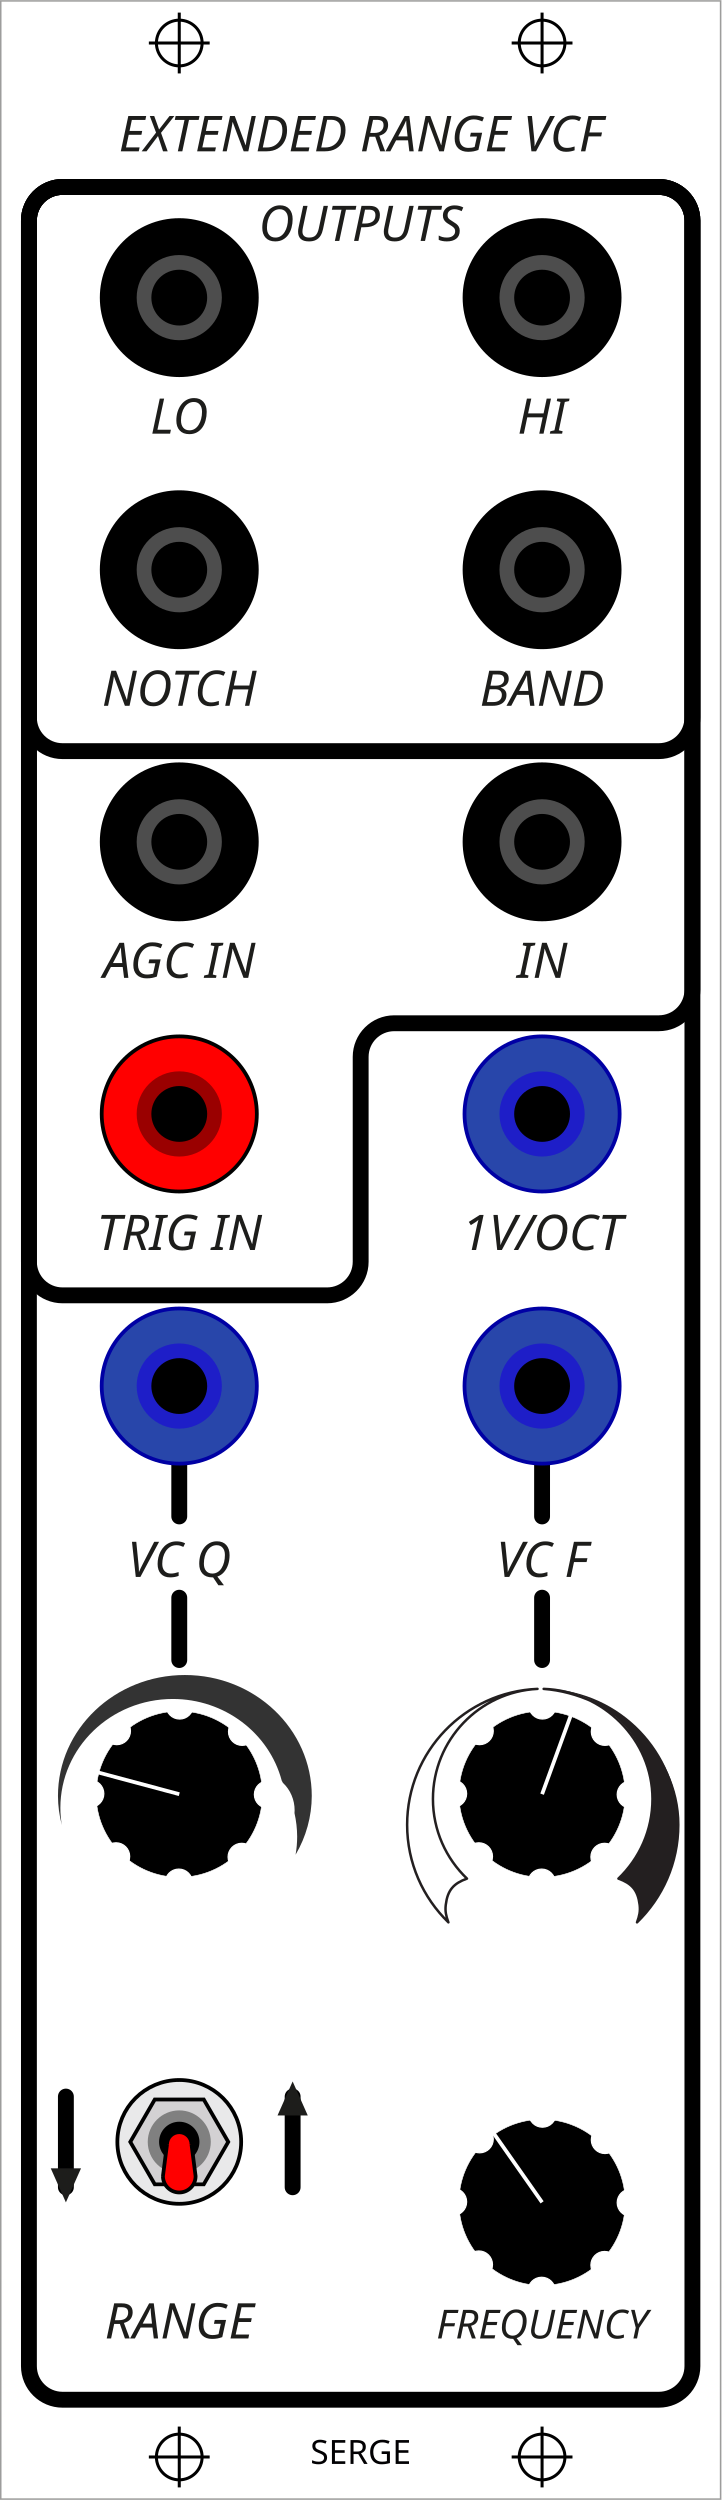
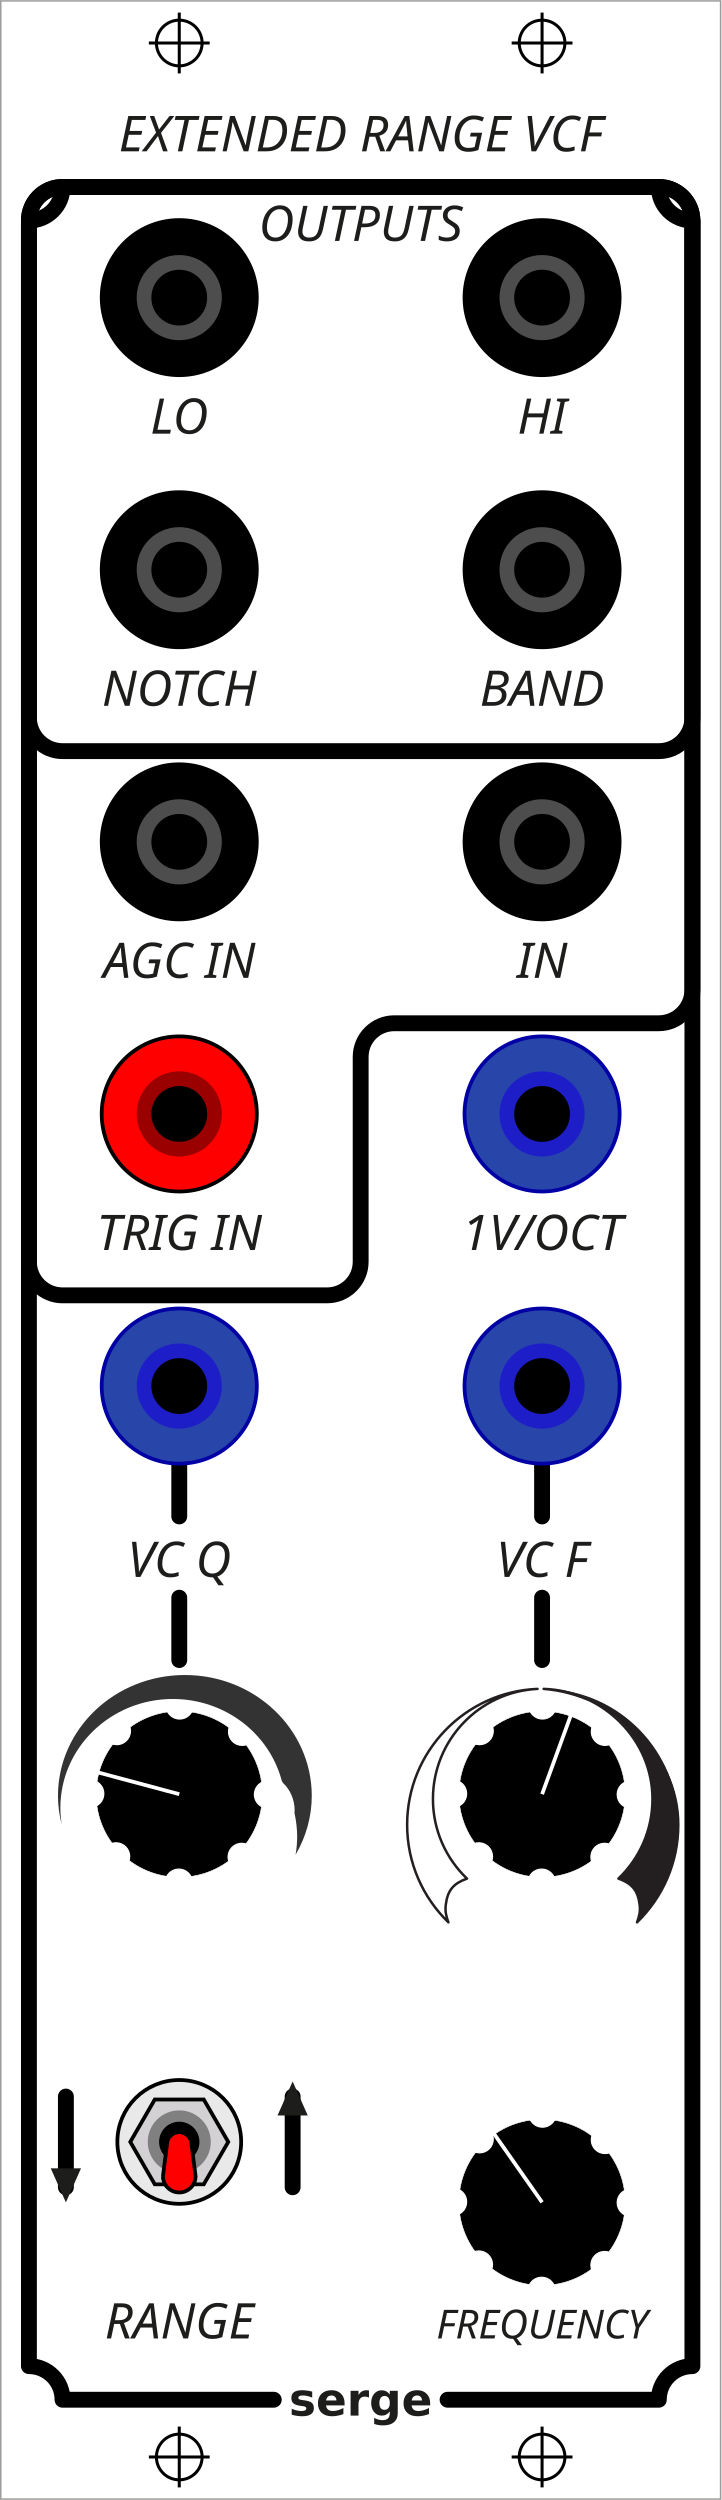
<svg xmlns="http://www.w3.org/2000/svg" xmlns:xlink="http://www.w3.org/1999/xlink" viewBox="0 0 190.866 661.417" height="6.89in" width="1.988in" xml:space="preserve" id="svg-serge" version="1.1">
  <defs id="defs-serge">
    <clipPath id="XMLID_3_-2-2-8-3-0-1-2">
      <use id="use7823-3-2-4-9-0-0" xlink:href="#XMLID_1_" x="0" y="0" width="100%" height="100%" />
    </clipPath>
    <circle id="XMLID_1_" cx="20.975" cy="20.926" r="18.024" />
    <clipPath clipPathUnits="userSpaceOnUse" id="clipPath9741-4">
      <path d="M 0,72 H 72 V 0 H 0 Z" id="path9739-7" />
    </clipPath>
  </defs>
  <g id="layer-Background">
    <rect id="background-white" x="0" y="0" width="190.866" height="661.417" style="fill:#ffffff;fill-opacity:1;stroke:none" />
    <rect x="0.2" y="0.2" width="190.466" height="661.017" style="fill:none;stroke:#9d9d9c;stroke-width:0.4" />
  </g>
  <g id="layer-Linework" transform="translate(-48.5669 -5.2913)">
-     <path d="M 56.22,63.611 A 8.89,8.89 0 0 1 65.11,54.721 L 222.89,54.721 A 8.89,8.89 0 0 1 231.78,63.611 L 231.78,631.332 A 8.89,8.89 0 0 1 222.89,640.221 L 65.11,640.221 A 8.89,8.89 0 0 1 56.22,631.332 Z" style="display:inline;fill:none;stroke:#000000;stroke-width:4.2;stroke-linecap:round;stroke-linejoin:round" />
+     <path d="M 167.000,640.221 L 222.890,640.221 A 8.89,8.89 0 0 1 231.780,631.332 L 231.780,63.611 A 8.89,8.89 0 0 1 222.890,54.721 L 65.110,54.721 A 8.89,8.89 0 0 1 56.220,63.611 L 56.220,631.332 A 8.89,8.89 0 0 1 65.110,640.221 L 121.000,640.221" style="display:inline;fill:none;stroke:#000000;stroke-width:4.2;stroke-linecap:round;stroke-linejoin:round" />
+     <text x="144.000" y="644.421" style="font-family:'Futura','Century Gothic','DejaVu Sans',sans-serif;font-weight:bold;font-size:12px;text-anchor:middle;fill:#1d1d1b">serge</text>
    <text x="144.0" y="45.291" style="font-variant:normal;font-weight:normal;font-stretch:normal;font-size:13.1px;font-family:Futura;-inkscape-font-specification:'Futura Bold';font-variant-ligatures:normal;font-variant-caps:normal;font-variant-numeric:normal;font-variant-east-asian:normal;text-align:center;writing-mode:lr-tb;text-anchor:middle;display:inline;fill:#1d1d1b;fill-opacity:1;fill-rule:nonzero;stroke:none;stroke-width:1.332;font-style:oblique">EXTENDED RANGE VCF</text>
    <path d="M 56.22,63.611 A 8.89,8.89 0 0 1 65.11,54.721 L 222.89,54.721 A 8.89,8.89 0 0 1 231.78,63.611 L 231.78,195.11 A 8.89,8.89 0 0 1 222.89,204 L 65.11,204 A 8.89,8.89 0 0 1 56.22,195.11 Z" style="display:inline;fill:none;stroke:#000000;stroke-width:4.2;stroke-linecap:round;stroke-linejoin:round" />
    <text x="144.0" y="69" style="font-variant:normal;font-weight:normal;font-stretch:normal;font-size:13.0px;font-family:Futura;-inkscape-font-specification:'Futura Bold';font-variant-ligatures:normal;font-variant-caps:normal;font-variant-numeric:normal;font-variant-east-asian:normal;text-align:center;writing-mode:lr-tb;text-anchor:middle;display:inline;fill:#1d1d1b;fill-opacity:1;fill-rule:nonzero;stroke:none;stroke-width:1.332;font-style:oblique">OUTPUTS</text>
    <text x="96.0" y="120" style="font-variant:normal;font-weight:normal;font-stretch:normal;font-size:13.0px;font-family:Futura;-inkscape-font-specification:'Futura Bold';font-variant-ligatures:normal;font-variant-caps:normal;font-variant-numeric:normal;font-variant-east-asian:normal;text-align:center;writing-mode:lr-tb;text-anchor:middle;display:inline;fill:#1d1d1b;fill-opacity:1;fill-rule:nonzero;stroke:none;stroke-width:1.332;font-style:oblique">LO</text>
    <text x="192.0" y="120" style="font-variant:normal;font-weight:normal;font-stretch:normal;font-size:13.0px;font-family:Futura;-inkscape-font-specification:'Futura Bold';font-variant-ligatures:normal;font-variant-caps:normal;font-variant-numeric:normal;font-variant-east-asian:normal;text-align:center;writing-mode:lr-tb;text-anchor:middle;display:inline;fill:#1d1d1b;fill-opacity:1;fill-rule:nonzero;stroke:none;stroke-width:1.332;font-style:oblique">HI</text>
    <text x="96.0" y="192" style="font-variant:normal;font-weight:normal;font-stretch:normal;font-size:13.0px;font-family:Futura;-inkscape-font-specification:'Futura Bold';font-variant-ligatures:normal;font-variant-caps:normal;font-variant-numeric:normal;font-variant-east-asian:normal;text-align:center;writing-mode:lr-tb;text-anchor:middle;display:inline;fill:#1d1d1b;fill-opacity:1;fill-rule:nonzero;stroke:none;stroke-width:1.332;font-style:oblique">NOTCH</text>
    <text x="192.0" y="192" style="font-variant:normal;font-weight:normal;font-stretch:normal;font-size:13.0px;font-family:Futura;-inkscape-font-specification:'Futura Bold';font-variant-ligatures:normal;font-variant-caps:normal;font-variant-numeric:normal;font-variant-east-asian:normal;text-align:center;writing-mode:lr-tb;text-anchor:middle;display:inline;fill:#1d1d1b;fill-opacity:1;fill-rule:nonzero;stroke:none;stroke-width:1.332;font-style:oblique">BAND</text>
    <path d="M 56.22,63.611 A 8.89,8.89 0 0 1 65.11,54.721 L 222.89,54.721 A 8.89,8.89 0 0 1 231.78,63.611 L 231.78,267.11 A 8.89,8.89 0 0 1 222.89,276 L 152.89,276 A 8.89,8.89 0 0 0 144,284.89 L 144,339.11 A 8.89,8.89 0 0 1 135.11,348 L 65.11,348 A 8.89,8.89 0 0 1 56.22,339.11 Z" style="display:inline;fill:none;stroke:#000000;stroke-width:4.2;stroke-linecap:round;stroke-linejoin:round" />
    <text x="96.0" y="264" style="font-variant:normal;font-weight:normal;font-stretch:normal;font-size:13.0px;font-family:Futura;-inkscape-font-specification:'Futura Bold';font-variant-ligatures:normal;font-variant-caps:normal;font-variant-numeric:normal;font-variant-east-asian:normal;text-align:center;writing-mode:lr-tb;text-anchor:middle;display:inline;fill:#1d1d1b;fill-opacity:1;fill-rule:nonzero;stroke:none;stroke-width:1.332;font-style:oblique">AGC IN</text>
    <text x="192.0" y="264" style="font-variant:normal;font-weight:normal;font-stretch:normal;font-size:13.0px;font-family:Futura;-inkscape-font-specification:'Futura Bold';font-variant-ligatures:normal;font-variant-caps:normal;font-variant-numeric:normal;font-variant-east-asian:normal;text-align:center;writing-mode:lr-tb;text-anchor:middle;display:inline;fill:#1d1d1b;fill-opacity:1;fill-rule:nonzero;stroke:none;stroke-width:1.332;font-style:oblique">IN</text>
    <text x="96.0" y="336" style="font-variant:normal;font-weight:normal;font-stretch:normal;font-size:13.0px;font-family:Futura;-inkscape-font-specification:'Futura Bold';font-variant-ligatures:normal;font-variant-caps:normal;font-variant-numeric:normal;font-variant-east-asian:normal;text-align:center;writing-mode:lr-tb;text-anchor:middle;display:inline;fill:#1d1d1b;fill-opacity:1;fill-rule:nonzero;stroke:none;stroke-width:1.332;font-style:oblique">TRIG IN</text>
    <text x="192.0" y="336" style="font-variant:normal;font-weight:normal;font-stretch:normal;font-size:13.0px;font-family:Futura;-inkscape-font-specification:'Futura Bold';font-variant-ligatures:normal;font-variant-caps:normal;font-variant-numeric:normal;font-variant-east-asian:normal;text-align:center;writing-mode:lr-tb;text-anchor:middle;display:inline;fill:#1d1d1b;fill-opacity:1;fill-rule:nonzero;stroke:none;stroke-width:1.332;font-style:oblique">1V/OCT</text>
    <text x="96.0" y="422.5" style="font-variant:normal;font-weight:normal;font-stretch:normal;font-size:13.0px;font-family:Futura;-inkscape-font-specification:'Futura Bold';font-variant-ligatures:normal;font-variant-caps:normal;font-variant-numeric:normal;font-variant-east-asian:normal;text-align:center;writing-mode:lr-tb;text-anchor:middle;display:inline;fill:#1d1d1b;fill-opacity:1;fill-rule:nonzero;stroke:none;stroke-width:1.332;font-style:oblique">VC Q</text>
    <path d="M 96.000,386.518 L 96.000,406.500" style="display:inline;fill:none;stroke:#000000;stroke-width:4.2;stroke-linecap:round;stroke-linejoin:round;stroke-dasharray:none;stroke-opacity:1" />
    <path d="M 96.000,428.000 L 96.000,444.500" style="display:inline;fill:none;stroke:#000000;stroke-width:4.2;stroke-linecap:round;stroke-linejoin:round;stroke-dasharray:none;stroke-opacity:1" />
    <g transform="matrix(1.333333,0.0,0.0,-1.333333,0.0,636)">
      <path d="m 97.483,484.46 c -18.547,0 -33.579,14.323 -33.579,31.995 0.013,2.6 0.355,5.183 1.021,7.699 -0.251,-1.495 -0.38,-3.011 -0.385,-4.527 0,-15.921 13.328,-28.828 29.771,-28.828 13.577,0.011 25.432,8.912 28.812,21.641 0.099,0.176 0.199,0.353 0.292,0.536 1.979,1.855 3.109,4.495 3.109,7.265 0,0.251 -0.016,0.5 -0.036,0.751 0.457,2.041 0.697,4.135 0.708,6.233 0,1.605 -0.147,3.209 -0.417,4.787 2.792,-4.755 4.267,-10.109 4.281,-15.557 0,-17.667 -15.036,-31.995 -33.577,-31.995 z" style="display:inline;fill:#333333;fill-opacity:1;fill-rule:evenodd;stroke:none;stroke-width:1.333" id="path46344-1-8-8-2-3-0-s20" transform="matrix(0.75,0,0,-0.75,0,504)" />
    </g>
    <text x="192.0" y="422.5" style="font-variant:normal;font-weight:normal;font-stretch:normal;font-size:13.0px;font-family:Futura;-inkscape-font-specification:'Futura Bold';font-variant-ligatures:normal;font-variant-caps:normal;font-variant-numeric:normal;font-variant-east-asian:normal;text-align:center;writing-mode:lr-tb;text-anchor:middle;display:inline;fill:#1d1d1b;fill-opacity:1;fill-rule:nonzero;stroke:none;stroke-width:1.332;font-style:oblique">VC F</text>
    <path d="M 192.000,386.518 L 192.000,406.500" style="display:inline;fill:none;stroke:#000000;stroke-width:4.2;stroke-linecap:round;stroke-linejoin:round;stroke-dasharray:none;stroke-opacity:1" />
    <path d="M 192.000,428.000 L 192.000,444.500" style="display:inline;fill:none;stroke:#000000;stroke-width:4.2;stroke-linecap:round;stroke-linejoin:round;stroke-dasharray:none;stroke-opacity:1" />
    <g transform="matrix(1.333333,0.0,0.0,-1.333333,-0.332287,635.9909)">
      <g id="g7285-s25" clip-path="url(#clipPath9741-4)" transform="translate(107.967,79.18013)" style="display:inline">
        <g id="g7275-s25" transform="translate(35.376,58.7168)">
          <path d="m 0,0 c -11.559,-0.587 -20.751,-10.145 -20.751,-21.85 0,-6.213 2.595,-11.818 6.755,-15.801 -2.604,-0.934 -3.856,-2.241 -4.209,-5.207 -0.153,-1.282 0.053,-2.19 0.522,-3.475 -5.048,4.906 -8.19,11.765 -8.19,19.361 0,14.534 11.484,26.38 25.873,26.972 z" style="fill:none;stroke:#231f20;stroke-width:0.5;stroke-linecap:round;stroke-linejoin:round;stroke-miterlimit:146;stroke-dasharray:none;stroke-opacity:1" id="path7273-s25" />
        </g>
        <g id="g7279-s25" transform="translate(37.4404,58.7168)">
          <path d="m 0,0 c 11.56,-0.587 20.751,-10.145 20.751,-21.85 0,-6.213 -2.596,-11.818 -6.756,-15.801 2.605,-0.934 3.857,-2.241 4.21,-5.207 0.153,-1.282 -0.053,-2.19 -0.522,-3.475 5.048,4.906 8.19,11.765 8.19,19.361 C 25.873,-12.438 14.389,-0.592 0,0" style="fill:#231f20;fill-opacity:1;fill-rule:nonzero;stroke:none" id="path7277-s25" />
        </g>
        <g id="g7283-s25" transform="translate(37.4404,58.7168)">
          <path d="M -0.844,0 C 11.003,-0.372 20.751,-10.145 20.751,-21.85 c 0,-6.213 -2.596,-11.818 -6.756,-15.801 2.605,-0.934 3.857,-2.241 4.21,-5.207 0.153,-1.282 -0.053,-2.19 -0.522,-3.475 5.048,4.906 8.19,11.765 8.19,19.361 0,14.534 -13.237,25.949 -26.717,26.972 z" style="fill:none;stroke:#231f20;stroke-width:0.5;stroke-linecap:round;stroke-linejoin:round;stroke-miterlimit:146;stroke-dasharray:none;stroke-opacity:1" id="path7281-s25" />
        </g>
      </g>
    </g>
    <path d="M 66.000,560.000 L 66.000,584.000" style="display:inline;fill:none;stroke:#000000;stroke-width:4.2;stroke-linecap:round;stroke-linejoin:round;stroke-dasharray:none;stroke-opacity:1" />
    <path d="M 66.00,588.00 L 62.00,579.00 L 70.00,579.00 Z" style="fill:#1d1d1b;stroke:none" />
    <path d="M 126.000,584.000 L 126.000,560.000" style="display:inline;fill:none;stroke:#000000;stroke-width:4.2;stroke-linecap:round;stroke-linejoin:round;stroke-dasharray:none;stroke-opacity:1" />
    <path d="M 126.00,556.00 L 130.00,565.00 L 122.00,565.00 Z" style="fill:#1d1d1b;stroke:none" />
    <text x="96.0" y="624" style="font-variant:normal;font-weight:normal;font-stretch:normal;font-size:13.0px;font-family:Futura;-inkscape-font-specification:'Futura Bold';font-variant-ligatures:normal;font-variant-caps:normal;font-variant-numeric:normal;font-variant-east-asian:normal;text-align:center;writing-mode:lr-tb;text-anchor:middle;display:inline;fill:#1d1d1b;fill-opacity:1;fill-rule:nonzero;stroke:none;stroke-width:1.332;font-style:oblique">RANGE</text>
    <text x="192.0" y="624" style="font-variant:normal;font-weight:normal;font-stretch:normal;font-size:10.6px;font-family:Futura;-inkscape-font-specification:'Futura Bold';font-variant-ligatures:normal;font-variant-caps:normal;font-variant-numeric:normal;font-variant-east-asian:normal;text-align:center;writing-mode:lr-tb;text-anchor:middle;display:inline;fill:#1d1d1b;fill-opacity:1;fill-rule:nonzero;stroke:none;stroke-width:1.332;font-style:oblique">FREQUENCY</text>
-     <text x="144.0" y="657.209" style="font-style:normal;font-variant:normal;font-weight:normal;font-stretch:normal;font-size:8.848px;font-family:Futura;-inkscape-font-specification:'Futura Bold';font-variant-ligatures:normal;font-variant-caps:normal;font-variant-numeric:normal;font-variant-east-asian:normal;text-align:center;writing-mode:lr-tb;text-anchor:middle;display:inline;fill:#020103;fill-opacity:1;fill-rule:nonzero;stroke:none;stroke-width:0.999">SERGE</text>
  </g>
  <g id="layer-XXX" transform="translate(-48.5669 -5.2913)">
    <g transform="matrix(1,0,0,1,-95.95958,-72.1832)">
      <g style="display:inline" id="g46362-5-5-s1" transform="matrix(1.333333,0,0,-1.333333,-192.0404,468.1833)">
        <g transform="matrix(1,0,0,0.997611,0,504)" id="g46352-9-9-s1">
          <path id="path46350-9-1-s1" style="fill:none;stroke:#1d1d1b;stroke-width:1.802;stroke-linecap:butt;stroke-linejoin:miter;stroke-miterlimit:8.825;stroke-dasharray:none;stroke-opacity:1" d="m 282.828,-265.474 10.344,-10.345" />
        </g>
        <g id="g46360-2-3-s1">
          <g id="g46358-5-2-s1">
            <g transform="matrix(1,0,0,0.997611,0,504)" id="g46356-6-0-s1">
              <path id="path46354-1-9-s1" style="fill:none;stroke:#1d1d1b;stroke-width:1.802;stroke-linecap:butt;stroke-linejoin:miter;stroke-miterlimit:8.825;stroke-dasharray:none;stroke-opacity:1" d="m 293.172,-265.474 -10.344,-10.345" />
            </g>
          </g>
        </g>
      </g>
    </g>
    <g transform="matrix(1,0,0,1,0.04042,-72.1832)">
      <g style="display:inline" id="g46362-5-5-s3" transform="matrix(1.333333,0,0,-1.333333,-192.0404,468.1833)">
        <g transform="matrix(1,0,0,0.997611,0,504)" id="g46352-9-9-s3">
          <path id="path46350-9-1-s3" style="fill:none;stroke:#1d1d1b;stroke-width:1.802;stroke-linecap:butt;stroke-linejoin:miter;stroke-miterlimit:8.825;stroke-dasharray:none;stroke-opacity:1" d="m 282.828,-265.474 10.344,-10.345" />
        </g>
        <g id="g46360-2-3-s3">
          <g id="g46358-5-2-s3">
            <g transform="matrix(1,0,0,0.997611,0,504)" id="g46356-6-0-s3">
              <path id="path46354-1-9-s3" style="fill:none;stroke:#1d1d1b;stroke-width:1.802;stroke-linecap:butt;stroke-linejoin:miter;stroke-miterlimit:8.825;stroke-dasharray:none;stroke-opacity:1" d="m 293.172,-265.474 -10.344,-10.345" />
            </g>
          </g>
        </g>
      </g>
    </g>
    <g transform="matrix(1,0,0,1,-95.95958,-0.183198)">
      <g style="display:inline" id="g46362-5-5-s5" transform="matrix(1.333333,0,0,-1.333333,-192.0404,468.1833)">
        <g transform="matrix(1,0,0,0.997611,0,504)" id="g46352-9-9-s5">
          <path id="path46350-9-1-s5" style="fill:none;stroke:#1d1d1b;stroke-width:1.802;stroke-linecap:butt;stroke-linejoin:miter;stroke-miterlimit:8.825;stroke-dasharray:none;stroke-opacity:1" d="m 282.828,-265.474 10.344,-10.345" />
        </g>
        <g id="g46360-2-3-s5">
          <g id="g46358-5-2-s5">
            <g transform="matrix(1,0,0,0.997611,0,504)" id="g46356-6-0-s5">
              <path id="path46354-1-9-s5" style="fill:none;stroke:#1d1d1b;stroke-width:1.802;stroke-linecap:butt;stroke-linejoin:miter;stroke-miterlimit:8.825;stroke-dasharray:none;stroke-opacity:1" d="m 293.172,-265.474 -10.344,-10.345" />
            </g>
          </g>
        </g>
      </g>
    </g>
    <g transform="matrix(1,0,0,1,0.04042,-0.183198)">
      <g style="display:inline" id="g46362-5-5-s7" transform="matrix(1.333333,0,0,-1.333333,-192.0404,468.1833)">
        <g transform="matrix(1,0,0,0.997611,0,504)" id="g46352-9-9-s7">
          <path id="path46350-9-1-s7" style="fill:none;stroke:#1d1d1b;stroke-width:1.802;stroke-linecap:butt;stroke-linejoin:miter;stroke-miterlimit:8.825;stroke-dasharray:none;stroke-opacity:1" d="m 282.828,-265.474 10.344,-10.345" />
        </g>
        <g id="g46360-2-3-s7">
          <g id="g46358-5-2-s7">
            <g transform="matrix(1,0,0,0.997611,0,504)" id="g46356-6-0-s7">
              <path id="path46354-1-9-s7" style="fill:none;stroke:#1d1d1b;stroke-width:1.802;stroke-linecap:butt;stroke-linejoin:miter;stroke-miterlimit:8.825;stroke-dasharray:none;stroke-opacity:1" d="m 293.172,-265.474 -10.344,-10.345" />
            </g>
          </g>
        </g>
      </g>
    </g>
    <g transform="matrix(1,0,0,1,-95.95958,71.8168)">
      <g style="display:inline" id="g46362-5-5-s9" transform="matrix(1.333333,0,0,-1.333333,-192.0404,468.1833)">
        <g transform="matrix(1,0,0,0.997611,0,504)" id="g46352-9-9-s9">
          <path id="path46350-9-1-s9" style="fill:none;stroke:#1d1d1b;stroke-width:1.802;stroke-linecap:butt;stroke-linejoin:miter;stroke-miterlimit:8.825;stroke-dasharray:none;stroke-opacity:1" d="m 282.828,-265.474 10.344,-10.345" />
        </g>
        <g id="g46360-2-3-s9">
          <g id="g46358-5-2-s9">
            <g transform="matrix(1,0,0,0.997611,0,504)" id="g46356-6-0-s9">
              <path id="path46354-1-9-s9" style="fill:none;stroke:#1d1d1b;stroke-width:1.802;stroke-linecap:butt;stroke-linejoin:miter;stroke-miterlimit:8.825;stroke-dasharray:none;stroke-opacity:1" d="m 293.172,-265.474 -10.344,-10.345" />
            </g>
          </g>
        </g>
      </g>
    </g>
    <g transform="matrix(1,0,0,1,0.04042,71.8168)">
      <g style="display:inline" id="g46362-5-5-s11" transform="matrix(1.333333,0,0,-1.333333,-192.0404,468.1833)">
        <g transform="matrix(1,0,0,0.997611,0,504)" id="g46352-9-9-s11">
          <path id="path46350-9-1-s11" style="fill:none;stroke:#1d1d1b;stroke-width:1.802;stroke-linecap:butt;stroke-linejoin:miter;stroke-miterlimit:8.825;stroke-dasharray:none;stroke-opacity:1" d="m 282.828,-265.474 10.344,-10.345" />
        </g>
        <g id="g46360-2-3-s11">
          <g id="g46358-5-2-s11">
            <g transform="matrix(1,0,0,0.997611,0,504)" id="g46356-6-0-s11">
              <path id="path46354-1-9-s11" style="fill:none;stroke:#1d1d1b;stroke-width:1.802;stroke-linecap:butt;stroke-linejoin:miter;stroke-miterlimit:8.825;stroke-dasharray:none;stroke-opacity:1" d="m 293.172,-265.474 -10.344,-10.345" />
            </g>
          </g>
        </g>
      </g>
    </g>
    <g transform="matrix(1,0,0,1,-95.95958,143.8168)">
      <g style="display:inline" id="g46362-5-5-s13" transform="matrix(1.333333,0,0,-1.333333,-192.0404,468.1833)">
        <g transform="matrix(1,0,0,0.997611,0,504)" id="g46352-9-9-s13">
          <path id="path46350-9-1-s13" style="fill:none;stroke:#1d1d1b;stroke-width:1.802;stroke-linecap:butt;stroke-linejoin:miter;stroke-miterlimit:8.825;stroke-dasharray:none;stroke-opacity:1" d="m 282.828,-265.474 10.344,-10.345" />
        </g>
        <g id="g46360-2-3-s13">
          <g id="g46358-5-2-s13">
            <g transform="matrix(1,0,0,0.997611,0,504)" id="g46356-6-0-s13">
              <path id="path46354-1-9-s13" style="fill:none;stroke:#1d1d1b;stroke-width:1.802;stroke-linecap:butt;stroke-linejoin:miter;stroke-miterlimit:8.825;stroke-dasharray:none;stroke-opacity:1" d="m 293.172,-265.474 -10.344,-10.345" />
            </g>
          </g>
        </g>
      </g>
    </g>
    <g transform="matrix(1,0,0,1,0.04042,143.8168)">
      <g style="display:inline" id="g46362-5-5-s15" transform="matrix(1.333333,0,0,-1.333333,-192.0404,468.1833)">
        <g transform="matrix(1,0,0,0.997611,0,504)" id="g46352-9-9-s15">
          <path id="path46350-9-1-s15" style="fill:none;stroke:#1d1d1b;stroke-width:1.802;stroke-linecap:butt;stroke-linejoin:miter;stroke-miterlimit:8.825;stroke-dasharray:none;stroke-opacity:1" d="m 282.828,-265.474 10.344,-10.345" />
        </g>
        <g id="g46360-2-3-s15">
          <g id="g46358-5-2-s15">
            <g transform="matrix(1,0,0,0.997611,0,504)" id="g46356-6-0-s15">
              <path id="path46354-1-9-s15" style="fill:none;stroke:#1d1d1b;stroke-width:1.802;stroke-linecap:butt;stroke-linejoin:miter;stroke-miterlimit:8.825;stroke-dasharray:none;stroke-opacity:1" d="m 293.172,-265.474 -10.344,-10.345" />
            </g>
          </g>
        </g>
      </g>
    </g>
    <g transform="matrix(1,0,0,1,-95.95958,215.8168)">
      <g style="display:inline" id="g46362-5-5-s17" transform="matrix(1.333333,0,0,-1.333333,-192.0404,468.1833)">
        <g transform="matrix(1,0,0,0.997611,0,504)" id="g46352-9-9-s17">
          <path id="path46350-9-1-s17" style="fill:none;stroke:#1d1d1b;stroke-width:1.802;stroke-linecap:butt;stroke-linejoin:miter;stroke-miterlimit:8.825;stroke-dasharray:none;stroke-opacity:1" d="m 282.828,-265.474 10.344,-10.345" />
        </g>
        <g id="g46360-2-3-s17">
          <g id="g46358-5-2-s17">
            <g transform="matrix(1,0,0,0.997611,0,504)" id="g46356-6-0-s17">
              <path id="path46354-1-9-s17" style="fill:none;stroke:#1d1d1b;stroke-width:1.802;stroke-linecap:butt;stroke-linejoin:miter;stroke-miterlimit:8.825;stroke-dasharray:none;stroke-opacity:1" d="m 293.172,-265.474 -10.344,-10.345" />
            </g>
          </g>
        </g>
      </g>
    </g>
    <g transform="matrix(1,0,0,1,-95.95958,323.8168)">
      <g style="display:inline" id="g46362-5-5-s19" transform="matrix(1.333333,0,0,-1.333333,-192.0404,468.1833)">
        <g transform="matrix(1,0,0,0.997611,0,504)" id="g46352-9-9-s19">
          <path id="path46350-9-1-s19" style="fill:none;stroke:#1d1d1b;stroke-width:1.802;stroke-linecap:butt;stroke-linejoin:miter;stroke-miterlimit:8.825;stroke-dasharray:none;stroke-opacity:1" d="m 282.828,-265.474 10.344,-10.345" />
        </g>
        <g id="g46360-2-3-s19">
          <g id="g46358-5-2-s19">
            <g transform="matrix(1,0,0,0.997611,0,504)" id="g46356-6-0-s19">
              <path id="path46354-1-9-s19" style="fill:none;stroke:#1d1d1b;stroke-width:1.802;stroke-linecap:butt;stroke-linejoin:miter;stroke-miterlimit:8.825;stroke-dasharray:none;stroke-opacity:1" d="m 293.172,-265.474 -10.344,-10.345" />
            </g>
          </g>
        </g>
      </g>
    </g>
    <g transform="matrix(1,0,0,1,0.04042,215.8168)">
      <g style="display:inline" id="g46362-5-5-s22" transform="matrix(1.333333,0,0,-1.333333,-192.0404,468.1833)">
        <g transform="matrix(1,0,0,0.997611,0,504)" id="g46352-9-9-s22">
          <path id="path46350-9-1-s22" style="fill:none;stroke:#1d1d1b;stroke-width:1.802;stroke-linecap:butt;stroke-linejoin:miter;stroke-miterlimit:8.825;stroke-dasharray:none;stroke-opacity:1" d="m 282.828,-265.474 10.344,-10.345" />
        </g>
        <g id="g46360-2-3-s22">
          <g id="g46358-5-2-s22">
            <g transform="matrix(1,0,0,0.997611,0,504)" id="g46356-6-0-s22">
              <path id="path46354-1-9-s22" style="fill:none;stroke:#1d1d1b;stroke-width:1.802;stroke-linecap:butt;stroke-linejoin:miter;stroke-miterlimit:8.825;stroke-dasharray:none;stroke-opacity:1" d="m 293.172,-265.474 -10.344,-10.345" />
            </g>
          </g>
        </g>
      </g>
    </g>
    <g transform="matrix(1,0,0,1,0.04042,323.8168)">
      <g style="display:inline" id="g46362-5-5-s24" transform="matrix(1.333333,0,0,-1.333333,-192.0404,468.1833)">
        <g transform="matrix(1,0,0,0.997611,0,504)" id="g46352-9-9-s24">
          <path id="path46350-9-1-s24" style="fill:none;stroke:#1d1d1b;stroke-width:1.802;stroke-linecap:butt;stroke-linejoin:miter;stroke-miterlimit:8.825;stroke-dasharray:none;stroke-opacity:1" d="m 282.828,-265.474 10.344,-10.345" />
        </g>
        <g id="g46360-2-3-s24">
          <g id="g46358-5-2-s24">
            <g transform="matrix(1,0,0,0.997611,0,504)" id="g46356-6-0-s24">
              <path id="path46354-1-9-s24" style="fill:none;stroke:#1d1d1b;stroke-width:1.802;stroke-linecap:butt;stroke-linejoin:miter;stroke-miterlimit:8.825;stroke-dasharray:none;stroke-opacity:1" d="m 293.172,-265.474 -10.344,-10.345" />
            </g>
          </g>
        </g>
      </g>
    </g>
    <g transform="matrix(1,0,0,1,-95.95958,415.8168)">
      <g style="display:inline" id="g46362-5-5-s27" transform="matrix(1.333333,0,0,-1.333333,-192.0404,468.1833)">
        <g transform="matrix(1,0,0,0.997611,0,504)" id="g46352-9-9-s27">
          <path id="path46350-9-1-s27" style="fill:none;stroke:#1d1d1b;stroke-width:1.802;stroke-linecap:butt;stroke-linejoin:miter;stroke-miterlimit:8.825;stroke-dasharray:none;stroke-opacity:1" d="m 282.828,-265.474 10.344,-10.345" />
        </g>
        <g id="g46360-2-3-s27">
          <g id="g46358-5-2-s27">
            <g transform="matrix(1,0,0,0.997611,0,504)" id="g46356-6-0-s27">
              <path id="path46354-1-9-s27" style="fill:none;stroke:#1d1d1b;stroke-width:1.802;stroke-linecap:butt;stroke-linejoin:miter;stroke-miterlimit:8.825;stroke-dasharray:none;stroke-opacity:1" d="m 293.172,-265.474 -10.344,-10.345" />
            </g>
          </g>
        </g>
      </g>
    </g>
    <g transform="matrix(1,0,0,1,0.04042,431.8168)">
      <g style="display:inline" id="g46362-5-5-s29" transform="matrix(1.333333,0,0,-1.333333,-192.0404,468.1833)">
        <g transform="matrix(1,0,0,0.997611,0,504)" id="g46352-9-9-s29">
          <path id="path46350-9-1-s29" style="fill:none;stroke:#1d1d1b;stroke-width:1.802;stroke-linecap:butt;stroke-linejoin:miter;stroke-miterlimit:8.825;stroke-dasharray:none;stroke-opacity:1" d="m 282.828,-265.474 10.344,-10.345" />
        </g>
        <g id="g46360-2-3-s29">
          <g id="g46358-5-2-s29">
            <g transform="matrix(1,0,0,0.997611,0,504)" id="g46356-6-0-s29">
              <path id="path46354-1-9-s29" style="fill:none;stroke:#1d1d1b;stroke-width:1.802;stroke-linecap:butt;stroke-linejoin:miter;stroke-miterlimit:8.825;stroke-dasharray:none;stroke-opacity:1" d="m 293.172,-265.474 -10.344,-10.345" />
            </g>
          </g>
        </g>
      </g>
    </g>
    <g>
      <circle cx="96.000" cy="16.630" r="6.047" style="fill:none;stroke:#000000;stroke-width:0.8" />
      <path d="M 87.953,16.630 L 104.047,16.630 M 96.000,8.583 L 96.000,24.677" style="fill:none;stroke:#000000;stroke-width:0.8" />
    </g>
    <g>
      <circle cx="96.000" cy="655.370" r="6.047" style="fill:none;stroke:#000000;stroke-width:0.8" />
      <path d="M 87.953,655.370 L 104.047,655.370 M 96.000,647.323 L 96.000,663.417" style="fill:none;stroke:#000000;stroke-width:0.8" />
    </g>
    <g>
      <circle cx="192.000" cy="16.630" r="6.047" style="fill:none;stroke:#000000;stroke-width:0.8" />
      <path d="M 183.953,16.630 L 200.047,16.630 M 192.000,8.583 L 192.000,24.677" style="fill:none;stroke:#000000;stroke-width:0.8" />
    </g>
    <g>
      <circle cx="192.000" cy="655.370" r="6.047" style="fill:none;stroke:#000000;stroke-width:0.8" />
      <path d="M 183.953,655.370 L 200.047,655.370 M 192.000,647.323 L 192.000,663.417" style="fill:none;stroke:#000000;stroke-width:0.8" />
    </g>
  </g>
  <g id="layer-Jacks-Knobs" transform="translate(-48.5669 -5.2913)">
    <g transform="matrix(1,0,0,1,-143.9831,-35.92704)">
      <g style="display:inline;stroke-width:0.772" transform="matrix(1.295292,0,0,1.295294,6.830493,-113.2258)" id="g46548-2-1-0-s2">
        <g style="stroke-width:0.772" id="g46542-4-3-17-s2">
          <path id="path46540-9-1-1-s2" style="stroke:#000000;stroke-width:0.772" d="M 195.84,180 A 15.84,15.84 0 0 1 180,195.84 15.84,15.84 0 0 1 164.16,180 15.84,15.84 0 0 1 180,164.16 15.84,15.84 0 0 1 195.84,180" />
        </g>
        <g style="stroke-width:0.772" id="g46546-3-1-90-s2">
          <path id="path46544-1-8-4-s2" style="stroke:#4d4d4d;stroke-width:3" d="m 187.2,180 a 7.2,7.2 0 0 1 -7.2,7.2 7.2,7.2 0 0 1 -7.2,-7.2 7.2,7.2 0 0 1 7.2,-7.2 7.2,7.2 0 0 1 7.2,7.2" />
        </g>
      </g>
    </g>
    <g transform="matrix(1,0,0,1,-47.98307,-35.92704)">
      <g style="display:inline;stroke-width:0.772" transform="matrix(1.295292,0,0,1.295294,6.830493,-113.2258)" id="g46548-2-1-0-s4">
        <g style="stroke-width:0.772" id="g46542-4-3-17-s4">
          <path id="path46540-9-1-1-s4" style="stroke:#000000;stroke-width:0.772" d="M 195.84,180 A 15.84,15.84 0 0 1 180,195.84 15.84,15.84 0 0 1 164.16,180 15.84,15.84 0 0 1 180,164.16 15.84,15.84 0 0 1 195.84,180" />
        </g>
        <g style="stroke-width:0.772" id="g46546-3-1-90-s4">
          <path id="path46544-1-8-4-s4" style="stroke:#4d4d4d;stroke-width:3" d="m 187.2,180 a 7.2,7.2 0 0 1 -7.2,7.2 7.2,7.2 0 0 1 -7.2,-7.2 7.2,7.2 0 0 1 7.2,-7.2 7.2,7.2 0 0 1 7.2,7.2" />
        </g>
      </g>
    </g>
    <g transform="matrix(1,0,0,1,-143.9831,36.07296)">
      <g style="display:inline;stroke-width:0.772" transform="matrix(1.295292,0,0,1.295294,6.830493,-113.2258)" id="g46548-2-1-0-s6">
        <g style="stroke-width:0.772" id="g46542-4-3-17-s6">
          <path id="path46540-9-1-1-s6" style="stroke:#000000;stroke-width:0.772" d="M 195.84,180 A 15.84,15.84 0 0 1 180,195.84 15.84,15.84 0 0 1 164.16,180 15.84,15.84 0 0 1 180,164.16 15.84,15.84 0 0 1 195.84,180" />
        </g>
        <g style="stroke-width:0.772" id="g46546-3-1-90-s6">
          <path id="path46544-1-8-4-s6" style="stroke:#4d4d4d;stroke-width:3" d="m 187.2,180 a 7.2,7.2 0 0 1 -7.2,7.2 7.2,7.2 0 0 1 -7.2,-7.2 7.2,7.2 0 0 1 7.2,-7.2 7.2,7.2 0 0 1 7.2,7.2" />
        </g>
      </g>
    </g>
    <g transform="matrix(1,0,0,1,-47.98307,36.07296)">
      <g style="display:inline;stroke-width:0.772" transform="matrix(1.295292,0,0,1.295294,6.830493,-113.2258)" id="g46548-2-1-0-s8">
        <g style="stroke-width:0.772" id="g46542-4-3-17-s8">
          <path id="path46540-9-1-1-s8" style="stroke:#000000;stroke-width:0.772" d="M 195.84,180 A 15.84,15.84 0 0 1 180,195.84 15.84,15.84 0 0 1 164.16,180 15.84,15.84 0 0 1 180,164.16 15.84,15.84 0 0 1 195.84,180" />
        </g>
        <g style="stroke-width:0.772" id="g46546-3-1-90-s8">
          <path id="path46544-1-8-4-s8" style="stroke:#4d4d4d;stroke-width:3" d="m 187.2,180 a 7.2,7.2 0 0 1 -7.2,7.2 7.2,7.2 0 0 1 -7.2,-7.2 7.2,7.2 0 0 1 7.2,-7.2 7.2,7.2 0 0 1 7.2,7.2" />
        </g>
      </g>
    </g>
    <g transform="matrix(1,0,0,1,-143.9831,108.073)">
      <g style="display:inline;stroke-width:0.772" transform="matrix(1.295292,0,0,1.295294,6.830493,-113.2258)" id="g46548-2-1-0-s10">
        <g style="stroke-width:0.772" id="g46542-4-3-17-s10">
          <path id="path46540-9-1-1-s10" style="stroke:#000000;stroke-width:0.772" d="M 195.84,180 A 15.84,15.84 0 0 1 180,195.84 15.84,15.84 0 0 1 164.16,180 15.84,15.84 0 0 1 180,164.16 15.84,15.84 0 0 1 195.84,180" />
        </g>
        <g style="stroke-width:0.772" id="g46546-3-1-90-s10">
          <path id="path46544-1-8-4-s10" style="stroke:#4d4d4d;stroke-width:3" d="m 187.2,180 a 7.2,7.2 0 0 1 -7.2,7.2 7.2,7.2 0 0 1 -7.2,-7.2 7.2,7.2 0 0 1 7.2,-7.2 7.2,7.2 0 0 1 7.2,7.2" />
        </g>
      </g>
    </g>
    <g transform="matrix(1,0,0,1,-47.98307,108.073)">
      <g style="display:inline;stroke-width:0.772" transform="matrix(1.295292,0,0,1.295294,6.830493,-113.2258)" id="g46548-2-1-0-s12">
        <g style="stroke-width:0.772" id="g46542-4-3-17-s12">
          <path id="path46540-9-1-1-s12" style="stroke:#000000;stroke-width:0.772" d="M 195.84,180 A 15.84,15.84 0 0 1 180,195.84 15.84,15.84 0 0 1 164.16,180 15.84,15.84 0 0 1 180,164.16 15.84,15.84 0 0 1 195.84,180" />
        </g>
        <g style="stroke-width:0.772" id="g46546-3-1-90-s12">
          <path id="path46544-1-8-4-s12" style="stroke:#4d4d4d;stroke-width:3" d="m 187.2,180 a 7.2,7.2 0 0 1 -7.2,7.2 7.2,7.2 0 0 1 -7.2,-7.2 7.2,7.2 0 0 1 7.2,-7.2 7.2,7.2 0 0 1 7.2,7.2" />
        </g>
      </g>
    </g>
    <g transform="matrix(1,0,0,1,-95.95957,71.8168)">
      <g id="g27-s14" transform="translate(36)" style="display:inline">
        <g transform="matrix(1.333333,0,0,-1.333333,-228.3814,540.1833)" id="g46390-8-3-s14" style="display:inline">
          <g id="g46380-7-2-s14" transform="matrix(1,0,0,0.997611,0,504)">
            <path d="m 282.828,-265.474 10.344,-10.345" style="fill:none;stroke:#1d1d1b;stroke-width:1.802;stroke-linecap:butt;stroke-linejoin:miter;stroke-miterlimit:8.825;stroke-dasharray:none;stroke-opacity:1" id="path46378-8-0-s14" />
          </g>
          <g id="g46388-4-5-s14">
            <g id="g46386-1-8-s14">
              <g id="g46384-4-2-s14" transform="matrix(1,0,0,0.997611,0,504)">
                <path d="m 293.172,-265.474 -10.344,-10.345" style="fill:none;stroke:#1d1d1b;stroke-width:1.802;stroke-linecap:butt;stroke-linejoin:miter;stroke-miterlimit:8.825;stroke-dasharray:none;stroke-opacity:1" id="path46382-1-9-s14" />
              </g>
            </g>
          </g>
        </g>
        <path id="path46550-8-0-s14" style="fill:#ff0000;stroke:#000000;stroke-width:1;stroke-opacity:1" d="m 176.484,228.183 a 20.524,20.524 0 0 1 -20.524,20.524 20.524,20.524 0 0 1 -20.524,-20.524 20.524,20.524 0 0 1 20.524,-20.524 20.524,20.524 0 0 1 20.524,20.524" />
        <path id="path46554-4-0-s14" style="fill:#000000;stroke:#9a0000;stroke-width:3.887;stroke-opacity:1" d="m 165.289,228.183 a 9.329,9.329 0 0 1 -9.329,9.329 9.329,9.329 0 0 1 -9.329,-9.329 9.329,9.329 0 0 1 9.329,-9.329 9.329,9.329 0 0 1 9.329,9.329" />
      </g>
    </g>
    <g transform="matrix(1,0,0,1,96,215.8168)">
      <g style="display:inline;stroke-width:0.772" transform="matrix(1.295707,0,0,1.295707,-137.2273,-242.335)" id="g46558-0-6-5-3-8-8-s16">
        <g style="stroke-width:0.772" id="g46552-9-9-6-7-1-4-s16">
          <path id="path46550-8-0-4-0-6-3-s16" style="fill:#2846aa;stroke:#0000a4;stroke-width:0.772" d="M 195.84,252 A 15.84,15.84 0 0 1 180,267.84 15.84,15.84 0 0 1 164.16,252 15.84,15.84 0 0 1 180,236.16 15.84,15.84 0 0 1 195.84,252" />
        </g>
        <g style="stroke-width:0.772" id="g46556-9-1-8-0-3-1-s16">
          <path id="path46554-4-0-0-6-8-2-s16" style="stroke:#1e1ec8;stroke-width:3" d="m 187.2,252 a 7.2,7.2 0 0 1 -7.2,7.2 7.2,7.2 0 0 1 -7.2,-7.2 7.2,7.2 0 0 1 7.2,-7.2 7.2,7.2 0 0 1 7.2,7.2" />
        </g>
      </g>
    </g>
    <g transform="matrix(1,0,0,1,2e-06,287.8168)">
      <g style="display:inline;stroke-width:0.772" transform="matrix(1.295707,0,0,1.295707,-137.2273,-242.335)" id="g46558-0-6-5-3-8-8-s18">
        <g style="stroke-width:0.772" id="g46552-9-9-6-7-1-4-s18">
          <path id="path46550-8-0-4-0-6-3-s18" style="fill:#2846aa;stroke:#0000a4;stroke-width:0.772" d="M 195.84,252 A 15.84,15.84 0 0 1 180,267.84 15.84,15.84 0 0 1 164.16,252 15.84,15.84 0 0 1 180,236.16 15.84,15.84 0 0 1 195.84,252" />
        </g>
        <g style="stroke-width:0.772" id="g46556-9-1-8-0-3-1-s18">
          <path id="path46554-4-0-0-6-8-2-s18" style="stroke:#1e1ec8;stroke-width:3" d="m 187.2,252 a 7.2,7.2 0 0 1 -7.2,7.2 7.2,7.2 0 0 1 -7.2,-7.2 7.2,7.2 0 0 1 7.2,-7.2 7.2,7.2 0 0 1 7.2,7.2" />
        </g>
      </g>
    </g>
    <g transform="matrix(1,0,0,1,0.0,-36)">
      <switch id="switch46612-7-6-2-2-6-30-s21" transform="matrix(1.304124,0,0,1.30244,68.63817,488.7178)" style="display:inline;stroke-width:0.767">
        <g id="g46610-1-8-0-1-0-8-s21" style="stroke-width:0.767">
          <g id="g46608-6-9-1-2-2-5-s21" style="stroke-width:0.767">
            <circle id="circle46574-9-7-1-3-6-0-s21" r="18.001" cy="20.947" cx="20.981" stroke-width="0.25" stroke="#000000" fill="#ffffff" />
            <circle id="circle46576-1-6-2-7-9-7-s21" r="16.878" cy="20.947" cx="20.981" stroke-width="0.125" stroke="#ffffff" />
            <g id="g46604-3-2-4-7-0-5-s21" style="stroke-width:0.767">
              <defs id="defs46580-4-2-5-6-2-79-s21">
                <circle r="18.024" cy="20.926" cx="20.975" id="circle26-s21" />
              </defs>
              <clipPath id="clipPath46584-5-2-2-1-2-3-s21">
                <use id="use46582-1-1-3-9-1-7-s21" xlink:href="#XMLID_1_" x="0" y="0" width="100%" height="100%" />
              </clipPath>
              <circle id="circle46586-8-7-2-9-7-9-s21" r="2.772" cy="21.008" cx="38.997" stroke-width="0.25" stroke="#ffffff" fill="#ffffff" clip-path="url(#XMLID_3_-2-2-8-3-0-1-2)" />
              <path id="path46588-5-4-3-7-9-97-s21" d="m 2.887,23.613 c 1.531,0.006 2.777,-1.229 2.785,-2.759 0.008,-1.532 -1.227,-2.78 -2.76,-2.788 -1.531,-0.005 -2.777,1.23 -2.787,2.763 -0.006,1.528 1.229,2.777 2.762,2.784 z" stroke-width="0.25" stroke="#ffffff" fill="#ffffff" clip-path="url(#XMLID_3_-2-2-8-3-0-1-2)" />
              <circle id="circle46590-5-0-1-9-8-9-s21" r="2.772" cy="38.933" cx="20.892" stroke-width="0.25" stroke="#ffffff" fill="#ffffff" clip-path="url(#XMLID_3_-2-2-8-3-0-1-2)" />
              <circle id="circle46592-9-2-1-0-7-9-s21" r="2.772" cy="2.897" cx="21.06" stroke-width="0.25" stroke="#ffffff" fill="#ffffff" clip-path="url(#XMLID_3_-2-2-8-3-0-1-2)" />
              <circle id="circle46594-8-1-9-6-6-8-s21" r="2.772" cy="8.249" cx="33.746" stroke-width="0.25" stroke="#ffffff" fill="#ffffff" clip-path="url(#XMLID_3_-2-2-8-3-0-1-2)" />
              <circle id="circle46596-3-8-8-5-2-8-s21" r="2.772" cy="33.693" cx="33.662" stroke-width="0.25" stroke="#ffffff" fill="#ffffff" clip-path="url(#XMLID_3_-2-2-8-3-0-1-2)" />
              <circle id="circle46598-9-1-0-1-8-5-s21" r="2.772" cy="33.59" cx="8.146" stroke-width="0.25" stroke="#ffffff" fill="#ffffff" clip-path="url(#XMLID_3_-2-2-8-3-0-1-2)" />
              <circle id="circle46600-8-6-9-7-3-5-s21" r="2.773" cy="8.104" cx="8.302" stroke-width="0.25" stroke="#ffffff" fill="#ffffff" clip-path="url(#XMLID_3_-2-2-8-3-0-1-2)" />
              <use id="use46602-7-3-5-9-8-7-s21" stroke="#ffffff" fill="none" xlink:href="#XMLID_1_" x="0" y="0" width="100%" height="100%" style="stroke-width:0.767" />
            </g>
            <line id="line46606-2-6-2-7-4-5-s21" y2="20.94" x2="20.984" y1="27.909" x1="37.586" stroke="#ffffff" fill="none" style="stroke-width:0.767" transform="rotate(172.229 20.984 20.940)" />
          </g>
        </g>
      </switch>
    </g>
    <g transform="matrix(1,0,0,1,96,287.8168)">
      <g style="display:inline;stroke-width:0.772" transform="matrix(1.295707,0,0,1.295707,-137.2273,-242.335)" id="g46558-0-6-5-3-8-8-s23">
        <g style="stroke-width:0.772" id="g46552-9-9-6-7-1-4-s23">
          <path id="path46550-8-0-4-0-6-3-s23" style="fill:#2846aa;stroke:#0000a4;stroke-width:0.772" d="M 195.84,252 A 15.84,15.84 0 0 1 180,267.84 15.84,15.84 0 0 1 164.16,252 15.84,15.84 0 0 1 180,236.16 15.84,15.84 0 0 1 195.84,252" />
        </g>
        <g style="stroke-width:0.772" id="g46556-9-1-8-0-3-1-s23">
          <path id="path46554-4-0-0-6-8-2-s23" style="stroke:#1e1ec8;stroke-width:3" d="m 187.2,252 a 7.2,7.2 0 0 1 -7.2,7.2 7.2,7.2 0 0 1 -7.2,-7.2 7.2,7.2 0 0 1 7.2,-7.2 7.2,7.2 0 0 1 7.2,7.2" />
        </g>
      </g>
    </g>
    <g transform="matrix(1,0,0,1,96.0,-36)">
      <switch id="switch46612-7-6-2-2-6-30-s26" transform="matrix(1.304124,0,0,1.30244,68.63817,488.7178)" style="display:inline;stroke-width:0.767">
        <g id="g46610-1-8-0-1-0-8-s26" style="stroke-width:0.767">
          <g id="g46608-6-9-1-2-2-5-s26" style="stroke-width:0.767">
            <circle id="circle46574-9-7-1-3-6-0-s26" r="18.001" cy="20.947" cx="20.981" stroke-width="0.25" stroke="#000000" fill="#ffffff" />
            <circle id="circle46576-1-6-2-7-9-7-s26" r="16.878" cy="20.947" cx="20.981" stroke-width="0.125" stroke="#ffffff" />
            <g id="g46604-3-2-4-7-0-5-s26" style="stroke-width:0.767">
              <defs id="defs46580-4-2-5-6-2-79-s26">
                <circle r="18.024" cy="20.926" cx="20.975" id="circle26-s26" />
              </defs>
              <clipPath id="clipPath46584-5-2-2-1-2-3-s26">
                <use id="use46582-1-1-3-9-1-7-s26" xlink:href="#XMLID_1_" x="0" y="0" width="100%" height="100%" />
              </clipPath>
              <circle id="circle46586-8-7-2-9-7-9-s26" r="2.772" cy="21.008" cx="38.997" stroke-width="0.25" stroke="#ffffff" fill="#ffffff" clip-path="url(#XMLID_3_-2-2-8-3-0-1-2)" />
              <path id="path46588-5-4-3-7-9-97-s26" d="m 2.887,23.613 c 1.531,0.006 2.777,-1.229 2.785,-2.759 0.008,-1.532 -1.227,-2.78 -2.76,-2.788 -1.531,-0.005 -2.777,1.23 -2.787,2.763 -0.006,1.528 1.229,2.777 2.762,2.784 z" stroke-width="0.25" stroke="#ffffff" fill="#ffffff" clip-path="url(#XMLID_3_-2-2-8-3-0-1-2)" />
              <circle id="circle46590-5-0-1-9-8-9-s26" r="2.772" cy="38.933" cx="20.892" stroke-width="0.25" stroke="#ffffff" fill="#ffffff" clip-path="url(#XMLID_3_-2-2-8-3-0-1-2)" />
              <circle id="circle46592-9-2-1-0-7-9-s26" r="2.772" cy="2.897" cx="21.06" stroke-width="0.25" stroke="#ffffff" fill="#ffffff" clip-path="url(#XMLID_3_-2-2-8-3-0-1-2)" />
              <circle id="circle46594-8-1-9-6-6-8-s26" r="2.772" cy="8.249" cx="33.746" stroke-width="0.25" stroke="#ffffff" fill="#ffffff" clip-path="url(#XMLID_3_-2-2-8-3-0-1-2)" />
              <circle id="circle46596-3-8-8-5-2-8-s26" r="2.772" cy="33.693" cx="33.662" stroke-width="0.25" stroke="#ffffff" fill="#ffffff" clip-path="url(#XMLID_3_-2-2-8-3-0-1-2)" />
              <circle id="circle46598-9-1-0-1-8-5-s26" r="2.772" cy="33.59" cx="8.146" stroke-width="0.25" stroke="#ffffff" fill="#ffffff" clip-path="url(#XMLID_3_-2-2-8-3-0-1-2)" />
              <circle id="circle46600-8-6-9-7-3-5-s26" r="2.773" cy="8.104" cx="8.302" stroke-width="0.25" stroke="#ffffff" fill="#ffffff" clip-path="url(#XMLID_3_-2-2-8-3-0-1-2)" />
              <use id="use46602-7-3-5-9-8-7-s26" stroke="#ffffff" fill="none" xlink:href="#XMLID_1_" x="0" y="0" width="100%" height="100%" style="stroke-width:0.767" />
            </g>
            <line id="line46606-2-6-2-7-4-5-s26" y2="20.94" x2="20.984" y1="27.909" x1="37.586" stroke="#ffffff" fill="none" style="stroke-width:0.767" transform="rotate(267.229 20.984 20.940)" />
          </g>
        </g>
      </switch>
    </g>
    <g transform="matrix(1,0,0,1,-479.7065,271.8168)">
      <g style="display:inline" transform="translate(179.7065,-59.81681)" id="g46124-8-9-5-0-8-0-s28">
        <g id="g46114-6-2-8-7-6-0-s28">
          <circle id="circle46112-0-7-3-0-1-9-s28" r="16.38" cy="360" cx="396" stroke="#000000" fill="#e9e9ea" />
        </g>
        <polygon id="polygon46116-8-1-5-4-4-7-s28" points="402.48,348.776 408.961,360 402.48,371.224 389.52,371.224 383.039,360 389.52,348.776 " stroke="#000000" fill="#d3d1d3" />
        <g id="g46120-1-3-6-5-0-1-s28">
          <circle id="circle46118-8-6-1-1-8-7-s28" r="6.84" cy="360" cx="396" stroke-width="3" stroke="#808080" />
        </g>
        <path id="path46122-5-6-7-4-1-4-s28" d="m 391.68,369.058 c 0,2.386 1.935,4.32 4.32,4.32 2.385,0 4.32,-1.935 4.32,-4.32 l -1.08,-8.396 v 0.001 c 0,-1.789 -1.45,-3.24 -3.24,-3.24 -1.789,0 -3.24,1.451 -3.24,3.24 v -0.001 l -1.08,8.396" stroke="#000000" fill="#ff0000" />
      </g>
    </g>
    <g transform="matrix(1,0,0,1,96.0,72)">
      <switch id="switch46612-7-6-2-2-6-30-s30" transform="matrix(1.304124,0,0,1.30244,68.63817,488.7178)" style="display:inline;stroke-width:0.767">
        <g id="g46610-1-8-0-1-0-8-s30" style="stroke-width:0.767">
          <g id="g46608-6-9-1-2-2-5-s30" style="stroke-width:0.767">
            <circle id="circle46574-9-7-1-3-6-0-s30" r="18.001" cy="20.947" cx="20.981" stroke-width="0.25" stroke="#000000" fill="#ffffff" />
            <circle id="circle46576-1-6-2-7-9-7-s30" r="16.878" cy="20.947" cx="20.981" stroke-width="0.125" stroke="#ffffff" />
            <g id="g46604-3-2-4-7-0-5-s30" style="stroke-width:0.767">
              <defs id="defs46580-4-2-5-6-2-79-s30">
                <circle r="18.024" cy="20.926" cx="20.975" id="circle26-s30" />
              </defs>
              <clipPath id="clipPath46584-5-2-2-1-2-3-s30">
                <use id="use46582-1-1-3-9-1-7-s30" xlink:href="#XMLID_1_" x="0" y="0" width="100%" height="100%" />
              </clipPath>
              <circle id="circle46586-8-7-2-9-7-9-s30" r="2.772" cy="21.008" cx="38.997" stroke-width="0.25" stroke="#ffffff" fill="#ffffff" clip-path="url(#XMLID_3_-2-2-8-3-0-1-2)" />
              <path id="path46588-5-4-3-7-9-97-s30" d="m 2.887,23.613 c 1.531,0.006 2.777,-1.229 2.785,-2.759 0.008,-1.532 -1.227,-2.78 -2.76,-2.788 -1.531,-0.005 -2.777,1.23 -2.787,2.763 -0.006,1.528 1.229,2.777 2.762,2.784 z" stroke-width="0.25" stroke="#ffffff" fill="#ffffff" clip-path="url(#XMLID_3_-2-2-8-3-0-1-2)" />
              <circle id="circle46590-5-0-1-9-8-9-s30" r="2.772" cy="38.933" cx="20.892" stroke-width="0.25" stroke="#ffffff" fill="#ffffff" clip-path="url(#XMLID_3_-2-2-8-3-0-1-2)" />
              <circle id="circle46592-9-2-1-0-7-9-s30" r="2.772" cy="2.897" cx="21.06" stroke-width="0.25" stroke="#ffffff" fill="#ffffff" clip-path="url(#XMLID_3_-2-2-8-3-0-1-2)" />
              <circle id="circle46594-8-1-9-6-6-8-s30" r="2.772" cy="8.249" cx="33.746" stroke-width="0.25" stroke="#ffffff" fill="#ffffff" clip-path="url(#XMLID_3_-2-2-8-3-0-1-2)" />
              <circle id="circle46596-3-8-8-5-2-8-s30" r="2.772" cy="33.693" cx="33.662" stroke-width="0.25" stroke="#ffffff" fill="#ffffff" clip-path="url(#XMLID_3_-2-2-8-3-0-1-2)" />
              <circle id="circle46598-9-1-0-1-8-5-s30" r="2.772" cy="33.59" cx="8.146" stroke-width="0.25" stroke="#ffffff" fill="#ffffff" clip-path="url(#XMLID_3_-2-2-8-3-0-1-2)" />
              <circle id="circle46600-8-6-9-7-3-5-s30" r="2.773" cy="8.104" cx="8.302" stroke-width="0.25" stroke="#ffffff" fill="#ffffff" clip-path="url(#XMLID_3_-2-2-8-3-0-1-2)" />
              <use id="use46602-7-3-5-9-8-7-s30" stroke="#ffffff" fill="none" xlink:href="#XMLID_1_" x="0" y="0" width="100%" height="100%" style="stroke-width:0.767" />
            </g>
            <line id="line46606-2-6-2-7-4-5-s30" y2="20.94" x2="20.984" y1="27.909" x1="37.586" stroke="#ffffff" fill="none" style="stroke-width:0.767" transform="rotate(212.229 20.984 20.940)" />
          </g>
        </g>
      </switch>
    </g>
  </g>
</svg>
